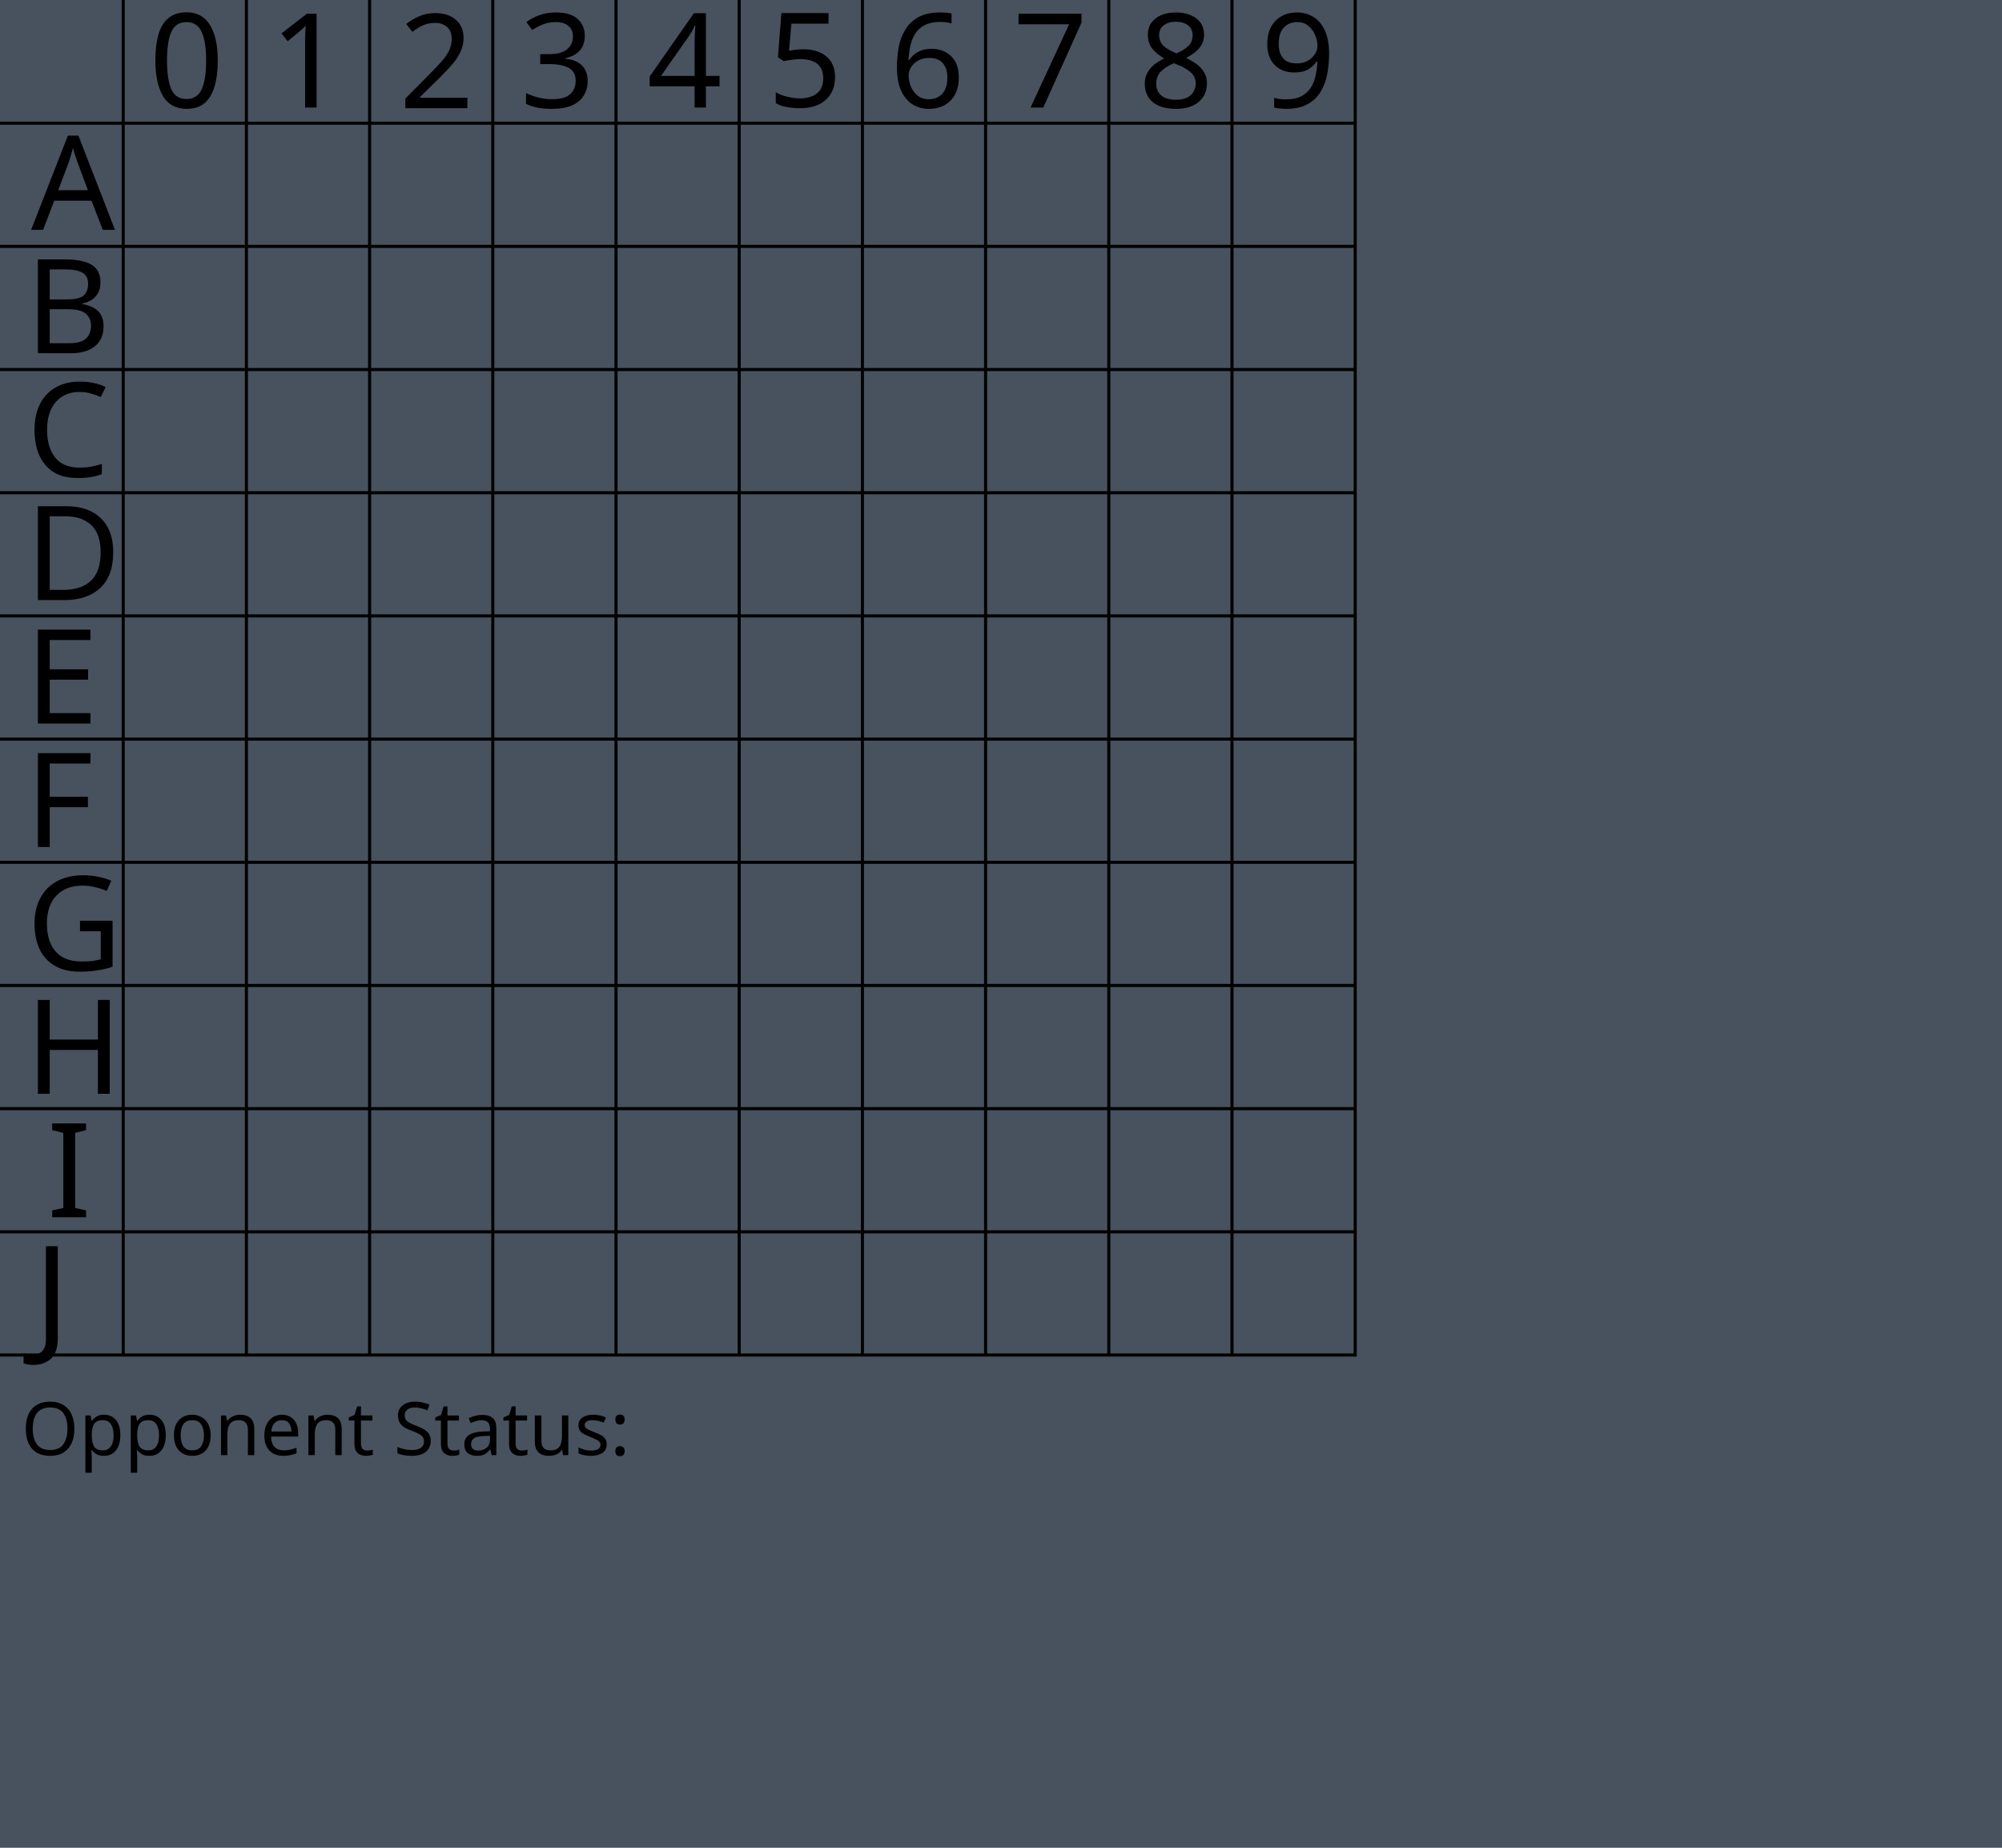
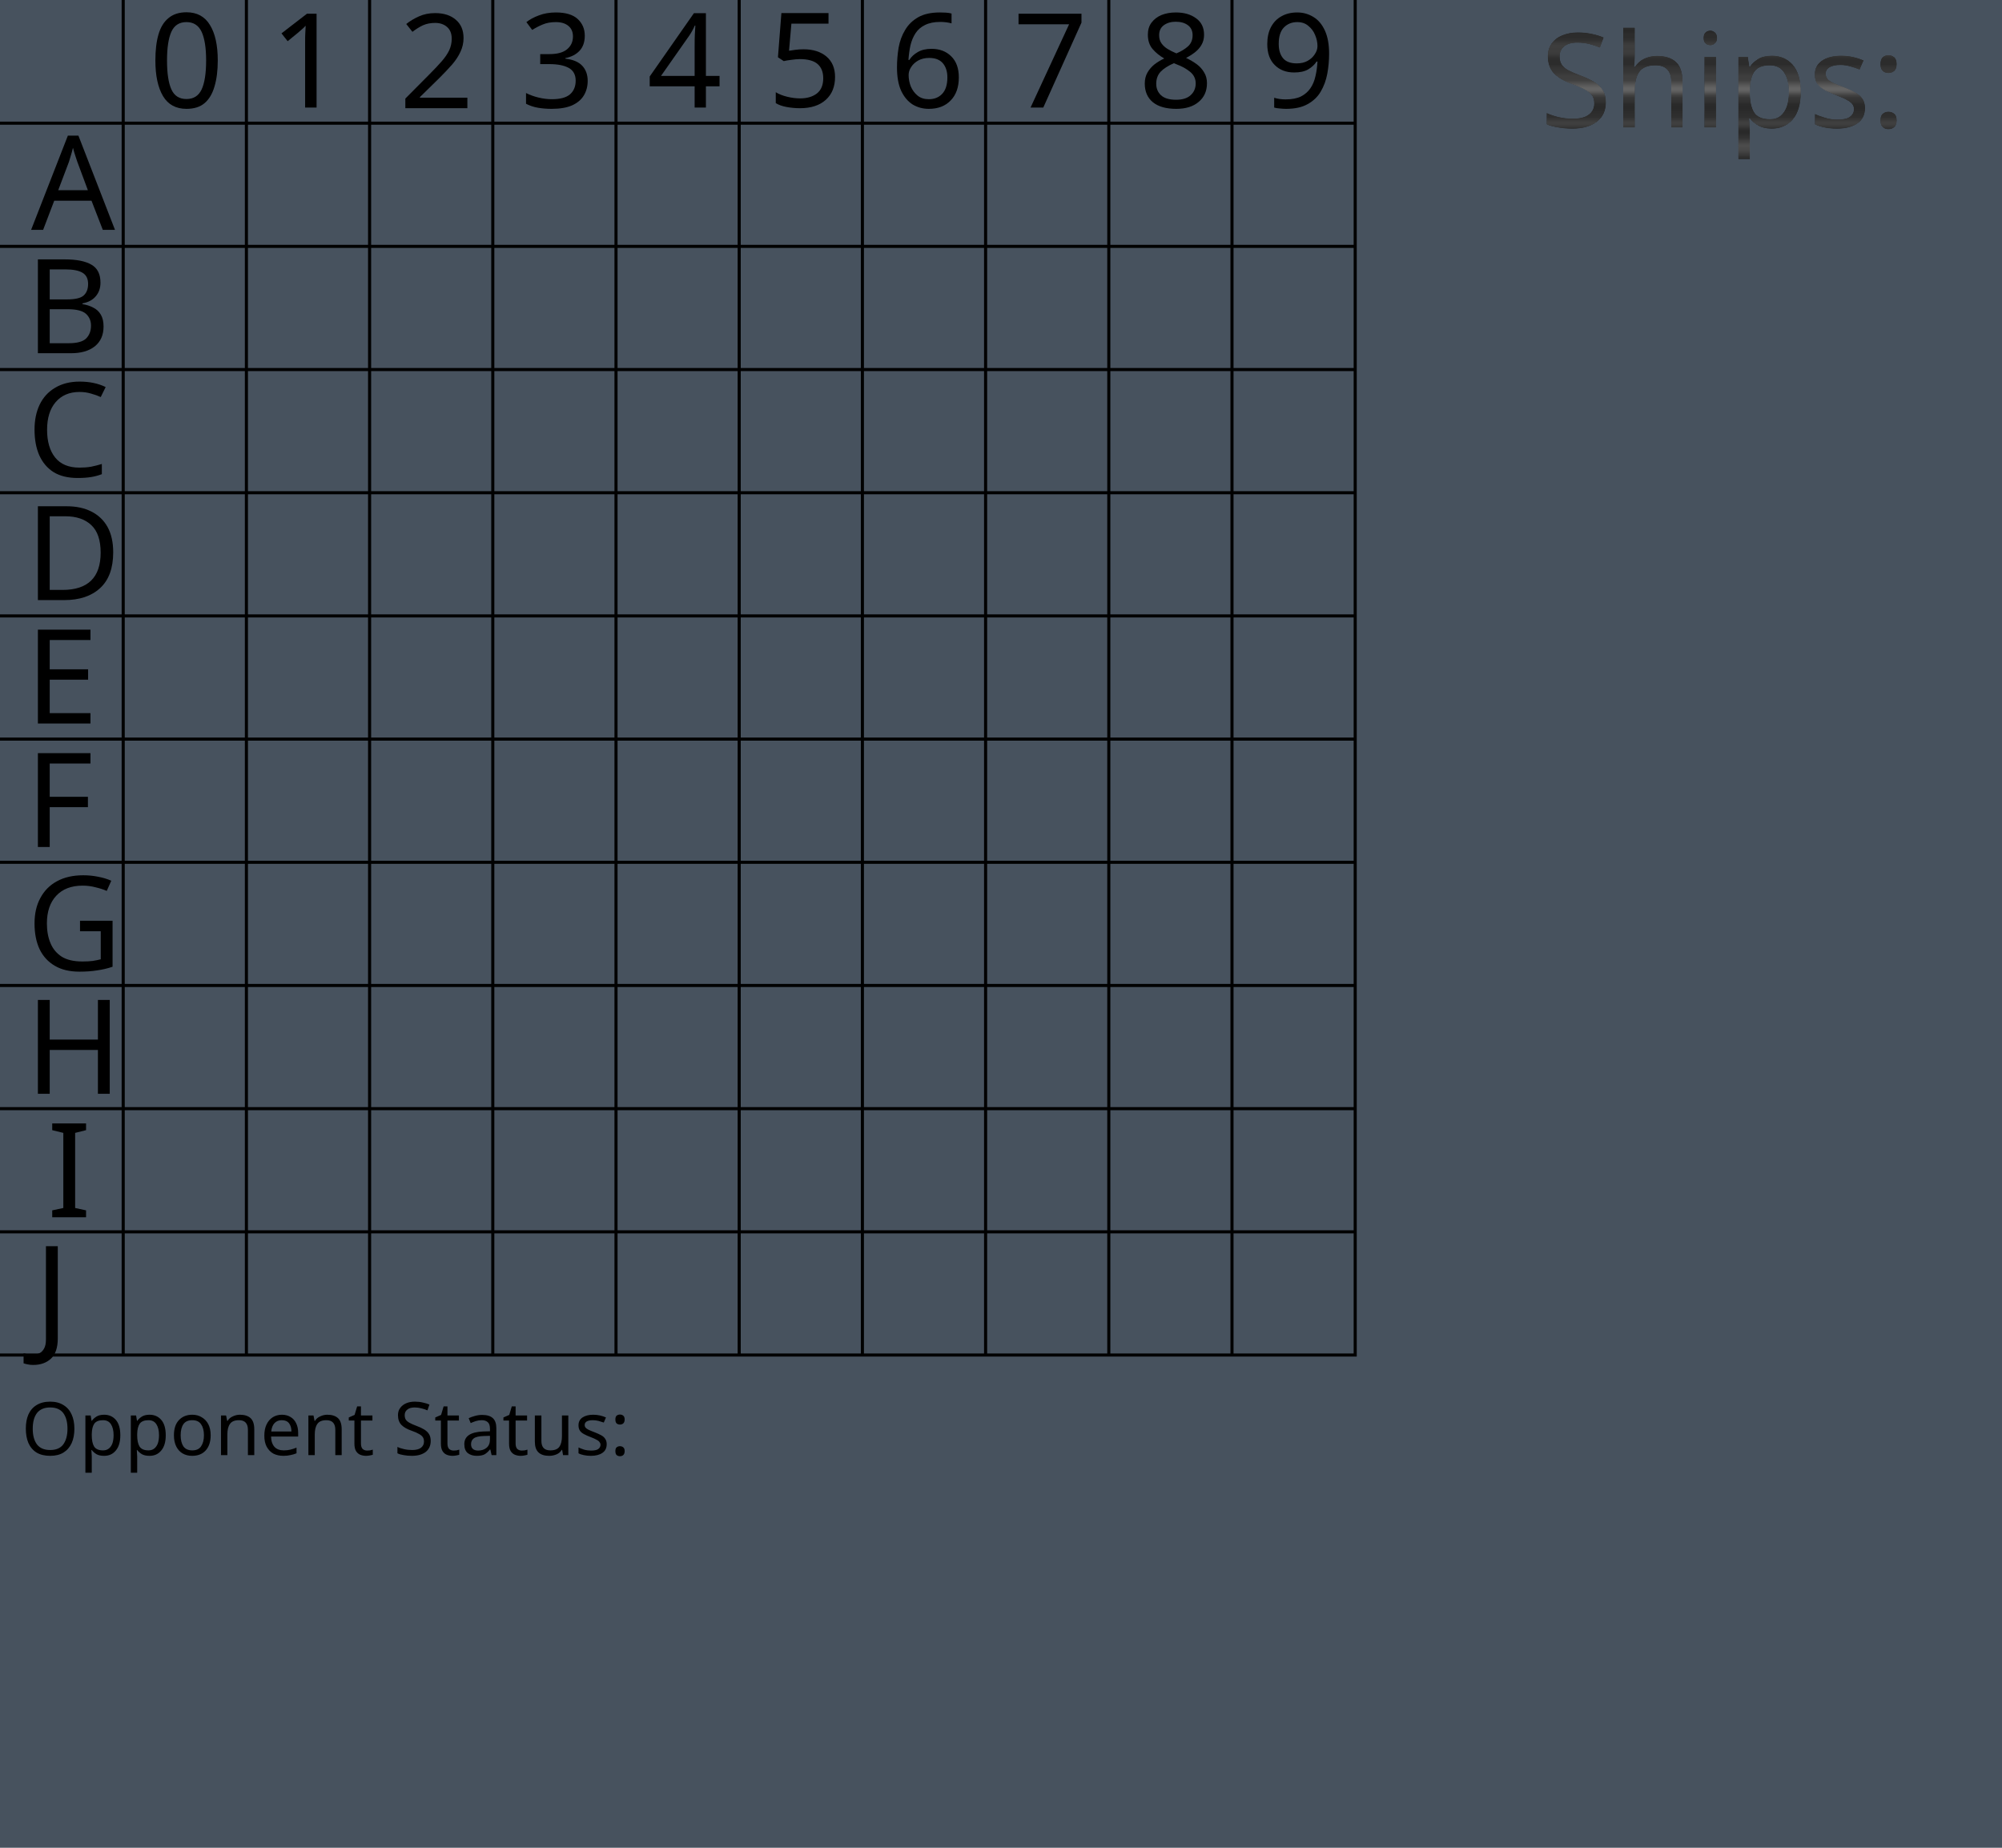
<svg xmlns="http://www.w3.org/2000/svg" width="650" height="600" viewBox="0 0 171.979 158.75" version="1.1" id="svg8">
  <defs id="defs2">
    <filter style="color-interpolation-filters:sRGB;" id="filter897">
      <feTurbulence type="fractalNoise" numOctaves="3" baseFrequency="0 0.409" seed="0" result="result0" id="feTurbulence887" />
      <feColorMatrix result="result4" values="0" type="saturate" id="feColorMatrix889" />
      <feComposite in="SourceGraphic" in2="result4" operator="arithmetic" k1="1.25" k2="0.5" k3="0.5" result="result2" id="feComposite891" />
      <feBlend result="result5" mode="normal" in="result2" in2="SourceGraphic" id="feBlend893" />
      <feComposite in="result5" in2="SourceGraphic" operator="in" result="result3" id="feComposite895" />
    </filter>
  </defs>
  <g id="layer1" transform="translate(0,-138.25)">
    <rect style="fill:#47525e;fill-opacity:1;stroke:none;stroke-width:0.26;stroke-opacity:1" id="rect10" width="171.979" height="158.75" x="0" y="138.25" />
    <text xml:space="preserve" style="font-style:normal;font-variant:normal;font-weight:normal;font-stretch:normal;font-size:10.583px;line-height:1.25;font-family:'Saira SemiCondensed SemiBold';-inkscape-font-specification:'Saira SemiCondensed SemiBold, ';letter-spacing:0px;word-spacing:0px;fill:#000000;fill-opacity:1;stroke:none;stroke-width:0.265;" x="88.463" y="228.816" id="text40">
      <tspan id="tspan38" x="88.463" y="238.613" style="font-style:normal;font-variant:normal;font-weight:normal;font-stretch:normal;font-family:'Saira SemiCondensed SemiBold';-inkscape-font-specification:'Saira SemiCondensed SemiBold, ';stroke-width:0.265;" />
    </text>
-     <text id="text83" y="149.2" x="263.994" style="font-style:normal;font-variant:normal;font-weight:normal;font-stretch:normal;font-size:11.289px;line-height:1.25;font-family:Abel;-inkscape-font-specification:'Abel, Normal';font-variant-ligatures:normal;font-variant-caps:normal;font-variant-numeric:normal;font-feature-settings:normal;text-align:start;letter-spacing:0px;word-spacing:0px;writing-mode:lr-tb;text-anchor:start;fill:#1a1a1a;fill-opacity:1;stroke:none;stroke-width:0.265;filter:url(#filter897)" xml:space="preserve">
-       <tspan style="font-style:normal;font-variant:normal;font-weight:normal;font-stretch:normal;font-size:11.289px;font-family:Abel;-inkscape-font-specification:'Abel, Normal';font-variant-ligatures:normal;font-variant-caps:normal;font-variant-numeric:normal;font-feature-settings:normal;text-align:start;writing-mode:lr-tb;text-anchor:start;fill:#1a1a1a;stroke-width:0.265" y="149.2" x="263.994" id="tspan81">Ships:</tspan>
+     <text id="text83" y="149.2" x="132.284" style="font-style:normal;font-variant:normal;font-weight:normal;font-stretch:normal;font-size:11.289px;line-height:1.25;font-family:Abel;-inkscape-font-specification:'Abel, Normal';font-variant-ligatures:normal;font-variant-caps:normal;font-variant-numeric:normal;font-feature-settings:normal;text-align:start;letter-spacing:0px;word-spacing:0px;writing-mode:lr-tb;text-anchor:start;fill:#1a1a1a;fill-opacity:1;stroke:none;stroke-width:0.265;filter:url(#filter897)" xml:space="preserve">
+       <tspan style="font-style:normal;font-variant:normal;font-weight:normal;font-stretch:normal;font-size:11.289px;font-family:Abel;-inkscape-font-specification:'Abel, Normal';font-variant-ligatures:normal;font-variant-caps:normal;font-variant-numeric:normal;font-feature-settings:normal;text-align:start;writing-mode:lr-tb;text-anchor:start;fill:#1a1a1a;stroke-width:0.265" y="149.2" x="132.284" id="tspan81">Ships:</tspan>
    </text>
    <text xml:space="preserve" style="font-style:normal;font-variant:normal;font-weight:normal;font-stretch:normal;font-size:25.4px;line-height:1.25;font-family:'Agency FB';-inkscape-font-specification:'Agency FB';letter-spacing:0px;word-spacing:0px;fill:#000000;fill-opacity:1;stroke:none;stroke-width:0.265;" x="83.067" y="506.165" id="text976">
      <tspan id="tspan974" x="83.067" y="528.862" style="stroke-width:0.265;-inkscape-font-specification:'Agency FB';font-family:'Agency FB';font-weight:normal;font-style:normal;font-stretch:normal;font-variant:normal;" />
    </text>
    <g id="g1091">
      <path id="path160" d="m -27.274,446.986 -3.44,-64.823 25.766,-7.322 11.805,-7.759 H 223.512 l 47.895,12.166 h 94.714 l 2.951,42.47 -86.651,8.996 -43.259,32.941 h -34.396 l -20.108,-4.498 H -0.287 v -12.171 z" style="fill:#666666;stroke:#000000;stroke-width:0.265px;stroke-linecap:butt;stroke-linejoin:miter;stroke-opacity:1" />
      <path id="path164" d="M 282.421,430.714 -30.714,382.163" style="fill:#f9f9f9;stroke:#f9f9f9;stroke-width:1.7;stroke-linecap:butt;stroke-linejoin:miter;stroke-opacity:1;stroke-miterlimit:4;stroke-dasharray:none" />
      <path style="fill:#f9f9f9;stroke:#f9f9f9;stroke-width:1.7;stroke-linecap:butt;stroke-linejoin:miter;stroke-opacity:1;stroke-miterlimit:4;stroke-dasharray:none" d="M 239.161,463.655 -28.656,422.574" id="path166" />
      <rect y="371.087" x="32.928" height="29.56" width="35.547" id="rect162" style="fill:#333333;fill-opacity:1;fill-rule:evenodd;stroke:#333333;stroke-width:1;stroke-linecap:butt;stroke-linejoin:bevel;stroke-miterlimit:4;stroke-dasharray:none;stroke-opacity:1;paint-order:fill markers stroke" />
      <text transform="rotate(86.28041)" id="text980" y="-300.172" x="409.221" style="font-style:normal;font-variant:normal;font-weight:normal;font-stretch:normal;font-size:25.4px;line-height:1.25;font-family:Abel;-inkscape-font-specification:Abel;letter-spacing:0px;word-spacing:0px;fill:#000000;fill-opacity:1;stroke:none;stroke-width:0.265" xml:space="preserve">
        <tspan style="fill:#000000;stroke-width:0.265" y="-300.172" x="409.221" id="tspan978">78</tspan>
      </text>
      <path id="path982" d="m 359.865,415.41 -92.269,6.473" style="fill:none;stroke:#000000;stroke-width:2.5;stroke-linecap:butt;stroke-linejoin:miter;stroke-miterlimit:4;stroke-dasharray:none;stroke-opacity:1" />
      <path style="fill:none;stroke:#000000;stroke-width:2.5;stroke-linecap:butt;stroke-linejoin:miter;stroke-miterlimit:4;stroke-dasharray:none;stroke-opacity:1" d="m 359.953,385.986 -93.967,0.028" id="path984" />
      <path style="fill:#f9f9f9;stroke:#f9f9f9;stroke-width:1.7;stroke-linecap:butt;stroke-linejoin:miter;stroke-miterlimit:4;stroke-dasharray:10.2, 10.2;stroke-dashoffset:0;stroke-opacity:1" d="M 262.279,445.547 -29.688,400.7" id="path986" />
    </g>
    <g id="g1413">
      <text id="text42" y="147.49" x="12.801" style="font-style:normal;font-variant:normal;font-weight:normal;font-stretch:normal;font-size:11.289px;line-height:1.25;font-family:Abel;-inkscape-font-specification:'Abel, Normal';font-variant-ligatures:normal;font-variant-caps:normal;font-variant-numeric:normal;font-feature-settings:normal;text-align:start;letter-spacing:0px;word-spacing:0px;writing-mode:lr-tb;text-anchor:start;fill:#000000;fill-opacity:1;stroke:none;stroke-width:0.265" xml:space="preserve">
        <tspan style="font-style:normal;font-variant:normal;font-weight:normal;font-stretch:normal;font-size:11.289px;font-family:Abel;-inkscape-font-specification:'Abel, Normal';font-variant-ligatures:normal;font-variant-caps:normal;font-variant-numeric:normal;font-feature-settings:normal;text-align:start;writing-mode:lr-tb;text-anchor:start;stroke-width:0.265" y="147.49" x="12.801" id="tspan40">0</tspan>
      </text>
      <text id="text46" y="147.49" x="23.179" style="font-style:normal;font-variant:normal;font-weight:normal;font-stretch:normal;font-size:11.289px;line-height:1.25;font-family:Abel;-inkscape-font-specification:Abel;letter-spacing:0px;word-spacing:0px;fill:#000000;fill-opacity:1;stroke:none;stroke-width:0.265" xml:space="preserve">
        <tspan style="stroke-width:0.265" y="147.49" x="23.179" id="tspan44">1</tspan>
      </text>
      <text id="text50" y="147.545" x="34.272" style="font-style:normal;font-variant:normal;font-weight:normal;font-stretch:normal;font-size:11.289px;line-height:1.25;font-family:Abel;-inkscape-font-specification:Abel;letter-spacing:0px;word-spacing:0px;fill:#000000;fill-opacity:1;stroke:none;stroke-width:0.265" xml:space="preserve">
        <tspan style="stroke-width:0.265" y="147.545" x="34.272" id="tspan48">2</tspan>
      </text>
      <text id="text54" y="147.49" x="44.672" style="font-style:normal;font-variant:normal;font-weight:normal;font-stretch:normal;font-size:11.289px;line-height:1.25;font-family:Abel;-inkscape-font-specification:Abel;letter-spacing:0px;word-spacing:0px;fill:#000000;fill-opacity:1;stroke:none;stroke-width:0.265" xml:space="preserve">
        <tspan style="stroke-width:0.265" y="147.49" x="44.672" id="tspan52">3</tspan>
      </text>
      <text id="text58" y="147.49" x="55.577" style="font-style:normal;font-variant:normal;font-weight:normal;font-stretch:normal;font-size:11.289px;line-height:1.25;font-family:Abel;-inkscape-font-specification:Abel;letter-spacing:0px;word-spacing:0px;fill:#000000;fill-opacity:1;stroke:none;stroke-width:0.265" xml:space="preserve">
        <tspan style="stroke-width:0.265" y="147.49" x="55.577" id="tspan56">4</tspan>
      </text>
      <text id="text62" y="147.435" x="65.92" style="font-style:normal;font-variant:normal;font-weight:normal;font-stretch:normal;font-size:11.289px;line-height:1.25;font-family:Abel;-inkscape-font-specification:Abel;letter-spacing:0px;word-spacing:0px;fill:#000000;fill-opacity:1;stroke:none;stroke-width:0.265" xml:space="preserve">
        <tspan style="stroke-width:0.265" y="147.435" x="65.92" id="tspan60">5</tspan>
      </text>
      <text id="text66" y="147.49" x="76.428" style="font-style:normal;font-variant:normal;font-weight:normal;font-stretch:normal;font-size:11.289px;line-height:1.25;font-family:Abel;-inkscape-font-specification:Abel;letter-spacing:0px;word-spacing:0px;fill:#000000;fill-opacity:1;stroke:none;stroke-width:0.265" xml:space="preserve">
        <tspan style="stroke-width:0.265" y="147.49" x="76.428" id="tspan64">6</tspan>
      </text>
      <text id="text70" y="147.49" x="86.997" style="font-style:normal;font-variant:normal;font-weight:normal;font-stretch:normal;font-size:11.289px;line-height:1.25;font-family:Abel;-inkscape-font-specification:Abel;letter-spacing:0px;word-spacing:0px;fill:#000000;fill-opacity:1;stroke:none;stroke-width:0.265" xml:space="preserve">
        <tspan style="stroke-width:0.265" y="147.49" x="86.997" id="tspan68">7</tspan>
      </text>
      <text id="text74" y="147.49" x="97.792" style="font-style:normal;font-variant:normal;font-weight:normal;font-stretch:normal;font-size:11.289px;line-height:1.25;font-family:Abel;-inkscape-font-specification:Abel;letter-spacing:0px;word-spacing:0px;fill:#000000;fill-opacity:1;stroke:none;stroke-width:0.265" xml:space="preserve">
        <tspan style="stroke-width:0.265" y="147.49" x="97.792" id="tspan72">8</tspan>
      </text>
      <text id="text78" y="147.49" x="108.3" style="font-style:normal;font-variant:normal;font-weight:normal;font-stretch:normal;font-size:11.289px;line-height:1.25;font-family:Abel;-inkscape-font-specification:Abel;letter-spacing:0px;word-spacing:0px;fill:#000000;fill-opacity:1;stroke:none;stroke-width:0.265" xml:space="preserve">
        <tspan style="stroke-width:0.265" y="147.49" x="108.3" id="tspan76">9</tspan>
      </text>
      <g transform="translate(36.48229,1.870887)" id="g1217">
        <text xml:space="preserve" style="font-style:normal;font-variant:normal;font-weight:normal;font-stretch:normal;font-size:11.289px;line-height:1.25;font-family:Abel;-inkscape-font-specification:Abel;letter-spacing:0px;word-spacing:0px;fill:#000000;fill-opacity:1;stroke:none;stroke-width:0.265" x="-33.809" y="156.126" id="text104">
          <tspan id="tspan102" x="-33.809" y="156.126" style="stroke-width:0.265">A</tspan>
        </text>
        <text xml:space="preserve" style="font-style:normal;font-variant:normal;font-weight:normal;font-stretch:normal;font-size:11.289px;line-height:1.25;font-family:Abel;-inkscape-font-specification:Abel;letter-spacing:0px;word-spacing:0px;fill:#000000;fill-opacity:1;stroke:none;stroke-width:0.265" x="-34.319" y="166.73" id="text108">
          <tspan id="tspan106" x="-34.319" y="166.73" style="stroke-width:0.265">B</tspan>
        </text>
        <text xml:space="preserve" style="font-style:normal;font-variant:normal;font-weight:normal;font-stretch:normal;font-size:11.289px;line-height:1.25;font-family:Abel;-inkscape-font-specification:Abel;letter-spacing:0px;word-spacing:0px;fill:#000000;fill-opacity:1;stroke:none;stroke-width:0.265" x="-34.203" y="177.334" id="text112">
          <tspan id="tspan110" x="-34.203" y="177.334" style="stroke-width:0.265">C</tspan>
        </text>
        <text xml:space="preserve" style="font-style:normal;font-variant:normal;font-weight:normal;font-stretch:normal;font-size:11.289px;line-height:1.25;font-family:Abel;-inkscape-font-specification:Abel;letter-spacing:0px;word-spacing:0px;fill:#000000;fill-opacity:1;stroke:none;stroke-width:0.265" x="-34.319" y="187.938" id="text116">
          <tspan id="tspan114" x="-34.319" y="187.938" style="stroke-width:0.265">D</tspan>
        </text>
        <text xml:space="preserve" style="font-style:normal;font-variant:normal;font-weight:normal;font-stretch:normal;font-size:11.289px;line-height:1.25;font-family:Abel;-inkscape-font-specification:Abel;letter-spacing:0px;word-spacing:0px;fill:#000000;fill-opacity:1;stroke:none;stroke-width:0.265" x="-34.319" y="198.542" id="text120">
          <tspan id="tspan118" x="-34.319" y="198.542" style="stroke-width:0.265">E</tspan>
        </text>
        <text xml:space="preserve" style="font-style:normal;font-variant:normal;font-weight:normal;font-stretch:normal;font-size:11.289px;line-height:1.25;font-family:Abel;-inkscape-font-specification:Abel;letter-spacing:0px;word-spacing:0px;fill:#000000;fill-opacity:1;stroke:none;stroke-width:0.265" x="-34.319" y="209.146" id="text124">
          <tspan id="tspan122" x="-34.319" y="209.146" style="stroke-width:0.265">F</tspan>
        </text>
        <text xml:space="preserve" style="font-style:normal;font-variant:normal;font-weight:normal;font-stretch:normal;font-size:11.289px;line-height:1.25;font-family:Abel;-inkscape-font-specification:Abel;letter-spacing:0px;word-spacing:0px;fill:#000000;fill-opacity:1;stroke:none;stroke-width:0.265" x="-34.203" y="219.75" id="text128">
          <tspan id="tspan126" x="-34.203" y="219.75" style="stroke-width:0.265">G</tspan>
        </text>
        <text xml:space="preserve" style="font-style:normal;font-variant:normal;font-weight:normal;font-stretch:normal;font-size:11.289px;line-height:1.25;font-family:Abel;-inkscape-font-specification:Abel;letter-spacing:0px;word-spacing:0px;fill:#000000;fill-opacity:1;stroke:none;stroke-width:0.265" x="-34.319" y="230.354" id="text132">
          <tspan id="tspan130" x="-34.319" y="230.354" style="stroke-width:0.265">H</tspan>
        </text>
        <text xml:space="preserve" style="font-style:normal;font-variant:normal;font-weight:normal;font-stretch:normal;font-size:11.289px;line-height:1.25;font-family:Abel;-inkscape-font-specification:Abel;letter-spacing:0px;word-spacing:0px;fill:#000000;fill-opacity:1;stroke:none;stroke-width:0.265" x="-32.45" y="240.958" id="text136">
          <tspan id="tspan134" x="-32.45" y="240.958" style="stroke-width:0.265">I</tspan>
        </text>
        <text xml:space="preserve" style="font-style:normal;font-variant:normal;font-weight:normal;font-stretch:normal;font-size:11.289px;line-height:1.25;font-family:Abel;-inkscape-font-specification:Abel;letter-spacing:0px;word-spacing:0px;fill:#000000;fill-opacity:1;stroke:none;stroke-width:0.265" x="-33.583" y="251.507" id="text140">
          <tspan id="tspan138" x="-33.583" y="251.507" style="stroke-width:0.265">J</tspan>
        </text>
      </g>
      <path id="path1285" d="M 0,254.667 H 116.417 V 138.25" style="fill:none;stroke:#000000;stroke-width:0.265px;stroke-linecap:butt;stroke-linejoin:miter;stroke-opacity:1" />
      <path id="path1287" d="M 105.833,138.25 V 254.667" style="fill:none;stroke:#000000;stroke-width:0.265px;stroke-linecap:butt;stroke-linejoin:miter;stroke-opacity:1" />
      <path id="path1293" d="m 95.25,138.25 3e-6,116.417" style="fill:none;stroke:#000000;stroke-width:0.265px;stroke-linecap:butt;stroke-linejoin:miter;stroke-opacity:1" />
      <path id="path1295" d="m 84.667,254.667 -3e-6,-116.417" style="fill:none;stroke:#000000;stroke-width:0.265px;stroke-linecap:butt;stroke-linejoin:miter;stroke-opacity:1" />
      <path id="path1297" d="M 74.083,138.25 V 254.667" style="fill:none;stroke:#000000;stroke-width:0.265px;stroke-linecap:butt;stroke-linejoin:miter;stroke-opacity:1" />
      <path id="path1299" d="M 63.5,254.667 V 138.25" style="fill:none;stroke:#000000;stroke-width:0.265px;stroke-linecap:butt;stroke-linejoin:miter;stroke-opacity:1" />
      <path id="path1301" d="M 52.917,138.25 V 254.667" style="fill:none;stroke:#000000;stroke-width:0.265px;stroke-linecap:butt;stroke-linejoin:miter;stroke-opacity:1" />
      <path id="path1303" d="M 42.333,254.667 V 138.25" style="fill:none;stroke:#000000;stroke-width:0.265px;stroke-linecap:butt;stroke-linejoin:miter;stroke-opacity:1" />
      <path id="path1305" d="M 31.75,138.25 V 254.667" style="fill:none;stroke:#000000;stroke-width:0.265px;stroke-linecap:butt;stroke-linejoin:miter;stroke-opacity:1" />
      <path id="path1307" d="M 21.167,254.667 V 138.25" style="fill:none;stroke:#000000;stroke-width:0.265px;stroke-linecap:butt;stroke-linejoin:miter;stroke-opacity:1" />
      <path id="path1309" d="M 10.583,138.25 V 254.667" style="fill:none;stroke:#000000;stroke-width:0.265px;stroke-linecap:butt;stroke-linejoin:miter;stroke-opacity:1" />
      <path id="path1331" d="M 116.417,148.833 H 0" style="fill:none;stroke:#000000;stroke-width:0.265px;stroke-linecap:butt;stroke-linejoin:miter;stroke-opacity:1" />
      <path id="path1333" d="M 0,159.417 H 116.417" style="fill:none;stroke:#000000;stroke-width:0.265px;stroke-linecap:butt;stroke-linejoin:miter;stroke-opacity:1" />
      <path id="path1335" d="M 116.417,170 H 0" style="fill:none;stroke:#000000;stroke-width:0.265px;stroke-linecap:butt;stroke-linejoin:miter;stroke-opacity:1" />
      <path id="path1337" d="M 0,180.583 H 116.417" style="fill:none;stroke:#000000;stroke-width:0.265px;stroke-linecap:butt;stroke-linejoin:miter;stroke-opacity:1" />
      <path id="path1339" d="M 116.417,191.167 H 0" style="fill:none;stroke:#000000;stroke-width:0.265px;stroke-linecap:butt;stroke-linejoin:miter;stroke-opacity:1" />
      <path id="path1341" d="M 0,201.75 H 116.417" style="fill:none;stroke:#000000;stroke-width:0.265px;stroke-linecap:butt;stroke-linejoin:miter;stroke-opacity:1" />
      <path id="path1343" d="M 116.417,212.333 H 0" style="fill:none;stroke:#000000;stroke-width:0.265px;stroke-linecap:butt;stroke-linejoin:miter;stroke-opacity:1" />
      <path id="path1345" d="M 116.417,222.917 H 0" style="fill:none;stroke:#000000;stroke-width:0.265px;stroke-linecap:butt;stroke-linejoin:miter;stroke-opacity:1" />
      <path id="path1347" d="M 116.417,233.5 H 0" style="fill:none;stroke:#000000;stroke-width:0.265px;stroke-linecap:butt;stroke-linejoin:miter;stroke-opacity:1" />
      <path id="path1349" d="M 116.417,244.083 H 0" style="fill:none;stroke:#000000;stroke-width:0.265px;stroke-linecap:butt;stroke-linejoin:miter;stroke-opacity:1" />
    </g>
    <g id="g1424" transform="translate(239.652,4.233334)">
      <rect y="149.574" x="11.506" height="8.746" width="51.356" id="rect1415" style="fill:#666666;fill-opacity:1;fill-rule:evenodd;stroke:none;stroke-width:0.99;stroke-linecap:butt;stroke-linejoin:bevel;stroke-miterlimit:4;stroke-dasharray:none;stroke-dashoffset:0;stroke-opacity:1;paint-order:fill markers stroke" />
      <text id="text1419" y="156.17" x="19.593" style="font-style:normal;font-variant:normal;font-weight:normal;font-stretch:normal;font-size:6.35px;line-height:1.25;font-family:Abel;-inkscape-font-specification:Abel;letter-spacing:0px;word-spacing:0px;fill:#000000;fill-opacity:1;stroke:none;stroke-width:0.265" xml:space="preserve">
        <tspan style="stroke-width:0.265" y="156.17" x="19.593" id="tspan1417">Aircraft Carrier</tspan>
      </text>
    </g>
    <g id="g1432" transform="translate(245.0308,15.03771)">
      <g id="g1437">
        <rect y="149.574" x="11.506" height="8.746" width="40.598" id="rect1426" style="fill:#666666;fill-opacity:1;fill-rule:evenodd;stroke:none;stroke-width:0.88;stroke-linecap:butt;stroke-linejoin:bevel;stroke-miterlimit:4;stroke-dasharray:none;stroke-dashoffset:0;stroke-opacity:1;paint-order:fill markers stroke" />
        <text id="text1430" y="156.17" x="23.114" style="font-style:normal;font-variant:normal;font-weight:normal;font-stretch:normal;font-size:6.35px;line-height:1.25;font-family:Abel;-inkscape-font-specification:Abel;letter-spacing:0px;word-spacing:0px;fill:#000000;fill-opacity:1;stroke:none;stroke-width:0.265" xml:space="preserve">
          <tspan style="stroke-width:0.265" y="156.17" x="23.114" id="tspan1428">Cruiser</tspan>
        </text>
      </g>
    </g>
    <g transform="translate(245.0308,15.03771)" id="g1447">
      <g id="g1445">
        <rect style="fill:#666666;fill-opacity:1;fill-rule:evenodd;stroke:none;stroke-width:0.88;stroke-linecap:butt;stroke-linejoin:bevel;stroke-miterlimit:4;stroke-dasharray:none;stroke-dashoffset:0;stroke-opacity:1;paint-order:fill markers stroke" id="rect1439" width="40.598" height="8.746" x="11.506" y="149.574" />
        <text xml:space="preserve" style="font-style:normal;font-variant:normal;font-weight:normal;font-stretch:normal;font-size:6.35px;line-height:1.25;font-family:Abel;-inkscape-font-specification:Abel;letter-spacing:0px;word-spacing:0px;fill:#000000;fill-opacity:1;stroke:none;stroke-width:0.265" x="23.114" y="156.17" id="text1443">
          <tspan id="tspan1441" x="23.114" y="156.17" style="stroke-width:0.265">Cruiser</tspan>
        </text>
      </g>
    </g>
    <g id="g1457" transform="translate(250.2693,36.17873)">
      <g id="g1455">
        <rect y="149.574" x="11.506" height="8.746" width="30.121" id="rect1449" style="fill:#666666;fill-opacity:1;fill-rule:evenodd;stroke:none;stroke-width:0.758;stroke-linecap:butt;stroke-linejoin:bevel;stroke-miterlimit:4;stroke-dasharray:none;stroke-dashoffset:0;stroke-opacity:1;paint-order:fill markers stroke" />
        <text id="text1453" y="155.535" x="14.674" style="font-style:normal;font-variant:normal;font-weight:normal;font-stretch:normal;font-size:6.35px;line-height:1.25;font-family:Abel;-inkscape-font-specification:Abel;letter-spacing:0px;word-spacing:0px;fill:#000000;fill-opacity:1;stroke:none;stroke-width:0.265" xml:space="preserve">
          <tspan style="stroke-width:0.265" y="155.535" x="14.674" id="tspan1451">Destroyer</tspan>
        </text>
      </g>
    </g>
    <g transform="translate(250.2693,25.54717)" id="g1467">
      <g id="g1465">
        <rect style="fill:#666666;fill-opacity:1;fill-rule:evenodd;stroke:none;stroke-width:0.758;stroke-linecap:butt;stroke-linejoin:bevel;stroke-miterlimit:4;stroke-dasharray:none;stroke-dashoffset:0;stroke-opacity:1;paint-order:fill markers stroke" id="rect1459" width="30.121" height="8.746" x="11.506" y="149.574" />
        <text xml:space="preserve" style="font-style:normal;font-variant:normal;font-weight:normal;font-stretch:normal;font-size:6.35px;line-height:1.25;font-family:Abel;-inkscape-font-specification:Abel;letter-spacing:0px;word-spacing:0px;fill:#000000;fill-opacity:1;stroke:none;stroke-width:0.265" x="14.674" y="155.535" id="text1463">
          <tspan id="tspan1461" x="14.674" y="155.535" style="stroke-width:0.265">Destroyer</tspan>
        </text>
      </g>
    </g>
    <g transform="translate(255.6271,46.69592)" id="g1477">
      <g id="g1475">
        <g id="g1482">
          <rect y="149.574" x="11.506" height="8.746" width="19.406" id="rect1469" style="fill:#666666;fill-opacity:1;fill-rule:evenodd;stroke:none;stroke-width:0.609;stroke-linecap:butt;stroke-linejoin:bevel;stroke-miterlimit:4;stroke-dasharray:none;stroke-dashoffset:0;stroke-opacity:1;paint-order:fill markers stroke" />
          <text id="text1473" y="155.566" x="13.082" style="font-style:normal;font-variant:normal;font-weight:normal;font-stretch:normal;font-size:6.35px;line-height:1.25;font-family:Abel;-inkscape-font-specification:Abel;letter-spacing:0px;word-spacing:0px;fill:#000000;fill-opacity:1;stroke:none;stroke-width:0.265" xml:space="preserve">
            <tspan style="stroke-width:0.265" y="155.566" x="13.082" id="tspan1471">Supply</tspan>
          </text>
        </g>
      </g>
    </g>
    <g id="g1519" transform="matrix(1,0,0,1.000355,250.2693,4.161488)">
      <g id="g1530">
        <g transform="translate(0,53.09414)" id="g1492">
          <g id="g1490">
            <rect style="fill:#cccccc;fill-opacity:1;fill-rule:evenodd;stroke:none;stroke-width:0.758;stroke-linecap:butt;stroke-linejoin:bevel;stroke-miterlimit:4;stroke-dasharray:none;stroke-dashoffset:0;stroke-opacity:1;paint-order:fill markers stroke" id="rect1484" width="30.121" height="8.746" x="11.506" y="149.574" />
          </g>
        </g>
        <g id="g1504" transform="matrix(1,0,0,1.001065,-0.1653646,63.54463)">
          <g id="g1502">
            <g id="g1500">
              <rect style="fill:#666666;fill-opacity:1;fill-rule:evenodd;stroke:none;stroke-width:0.989;stroke-linecap:butt;stroke-linejoin:bevel;stroke-miterlimit:4;stroke-dasharray:none;stroke-dashoffset:0;stroke-opacity:1;paint-order:fill markers stroke" id="rect1506" width="9.741" height="8.736" x="21.765" y="138.976" />
            </g>
          </g>
        </g>
        <text transform="translate(0,53.09414)" xml:space="preserve" style="font-style:normal;font-variant:normal;font-weight:normal;font-stretch:normal;font-size:6.35px;line-height:1.25;font-family:Abel;-inkscape-font-specification:Abel;letter-spacing:0px;word-spacing:0px;fill:#000000;fill-opacity:1;stroke:none;stroke-width:0.265" x="13.832" y="156.17" id="text1488">
          <tspan id="tspan1486" x="13.832" y="156.17" style="stroke-width:0.265">Submarine</tspan>
        </text>
      </g>
    </g>
    <text xml:space="preserve" style="font-style:normal;font-variant:normal;font-weight:normal;font-stretch:normal;font-size:6.35px;line-height:1.25;font-family:Abel;-inkscape-font-specification:Abel;letter-spacing:0px;word-spacing:0px;fill:#000000;fill-opacity:1;stroke:none;stroke-width:0.265" x="1.828" y="263.264" id="text942">
      <tspan id="tspan940" x="1.828" y="263.264" style="stroke-width:0.265">Opponent Status:</tspan>
    </text>
    <g id="g951" transform="translate(40.59824,33.55414)">
      <g id="g956">
        <g id="g961">
          <rect ry="4.035" y="274.924" x="4.303" height="9.542" width="42.469" id="rect942" style="fill:#008000;fill-opacity:1;fill-rule:evenodd;stroke:none;stroke-width:0.885;stroke-linecap:butt;stroke-linejoin:bevel;stroke-miterlimit:4;stroke-dasharray:none;stroke-dashoffset:0;stroke-opacity:1;paint-order:fill markers stroke" />
          <text id="text946" y="281.917" x="25.383" style="font-style:normal;font-variant:normal;font-weight:normal;font-stretch:normal;font-size:6.35px;line-height:1.25;font-family:Abel;-inkscape-font-specification:'Abel, Normal';font-variant-ligatures:normal;font-variant-caps:normal;font-variant-numeric:normal;font-feature-settings:normal;text-align:center;letter-spacing:0px;word-spacing:0px;writing-mode:lr-tb;text-anchor:middle;fill:#1a1a1a;fill-opacity:1;stroke:none;stroke-width:0.265;filter:url(#filter897)" xml:space="preserve">
            <tspan style="font-style:normal;font-variant:normal;font-weight:normal;font-stretch:normal;font-size:6.35px;font-family:Abel;-inkscape-font-specification:'Abel, Normal';font-variant-ligatures:normal;font-variant-caps:normal;font-variant-numeric:normal;font-feature-settings:normal;text-align:center;writing-mode:lr-tb;text-anchor:middle;fill:#1a1a1a;stroke-width:0.265" y="281.917" x="25.383" id="tspan944">READY</tspan>
          </text>
        </g>
      </g>
    </g>
    <rect style="fill:#ff0000;fill-opacity:1;fill-rule:evenodd;stroke:none;stroke-width:1.013;stroke-linecap:butt;stroke-linejoin:bevel;stroke-miterlimit:4;stroke-dasharray:none;stroke-dashoffset:0;stroke-opacity:1;paint-order:fill markers stroke" id="rect950" width="10.45" height="10.449" x="-36.295" y="137.127" />
  </g>
</svg>
